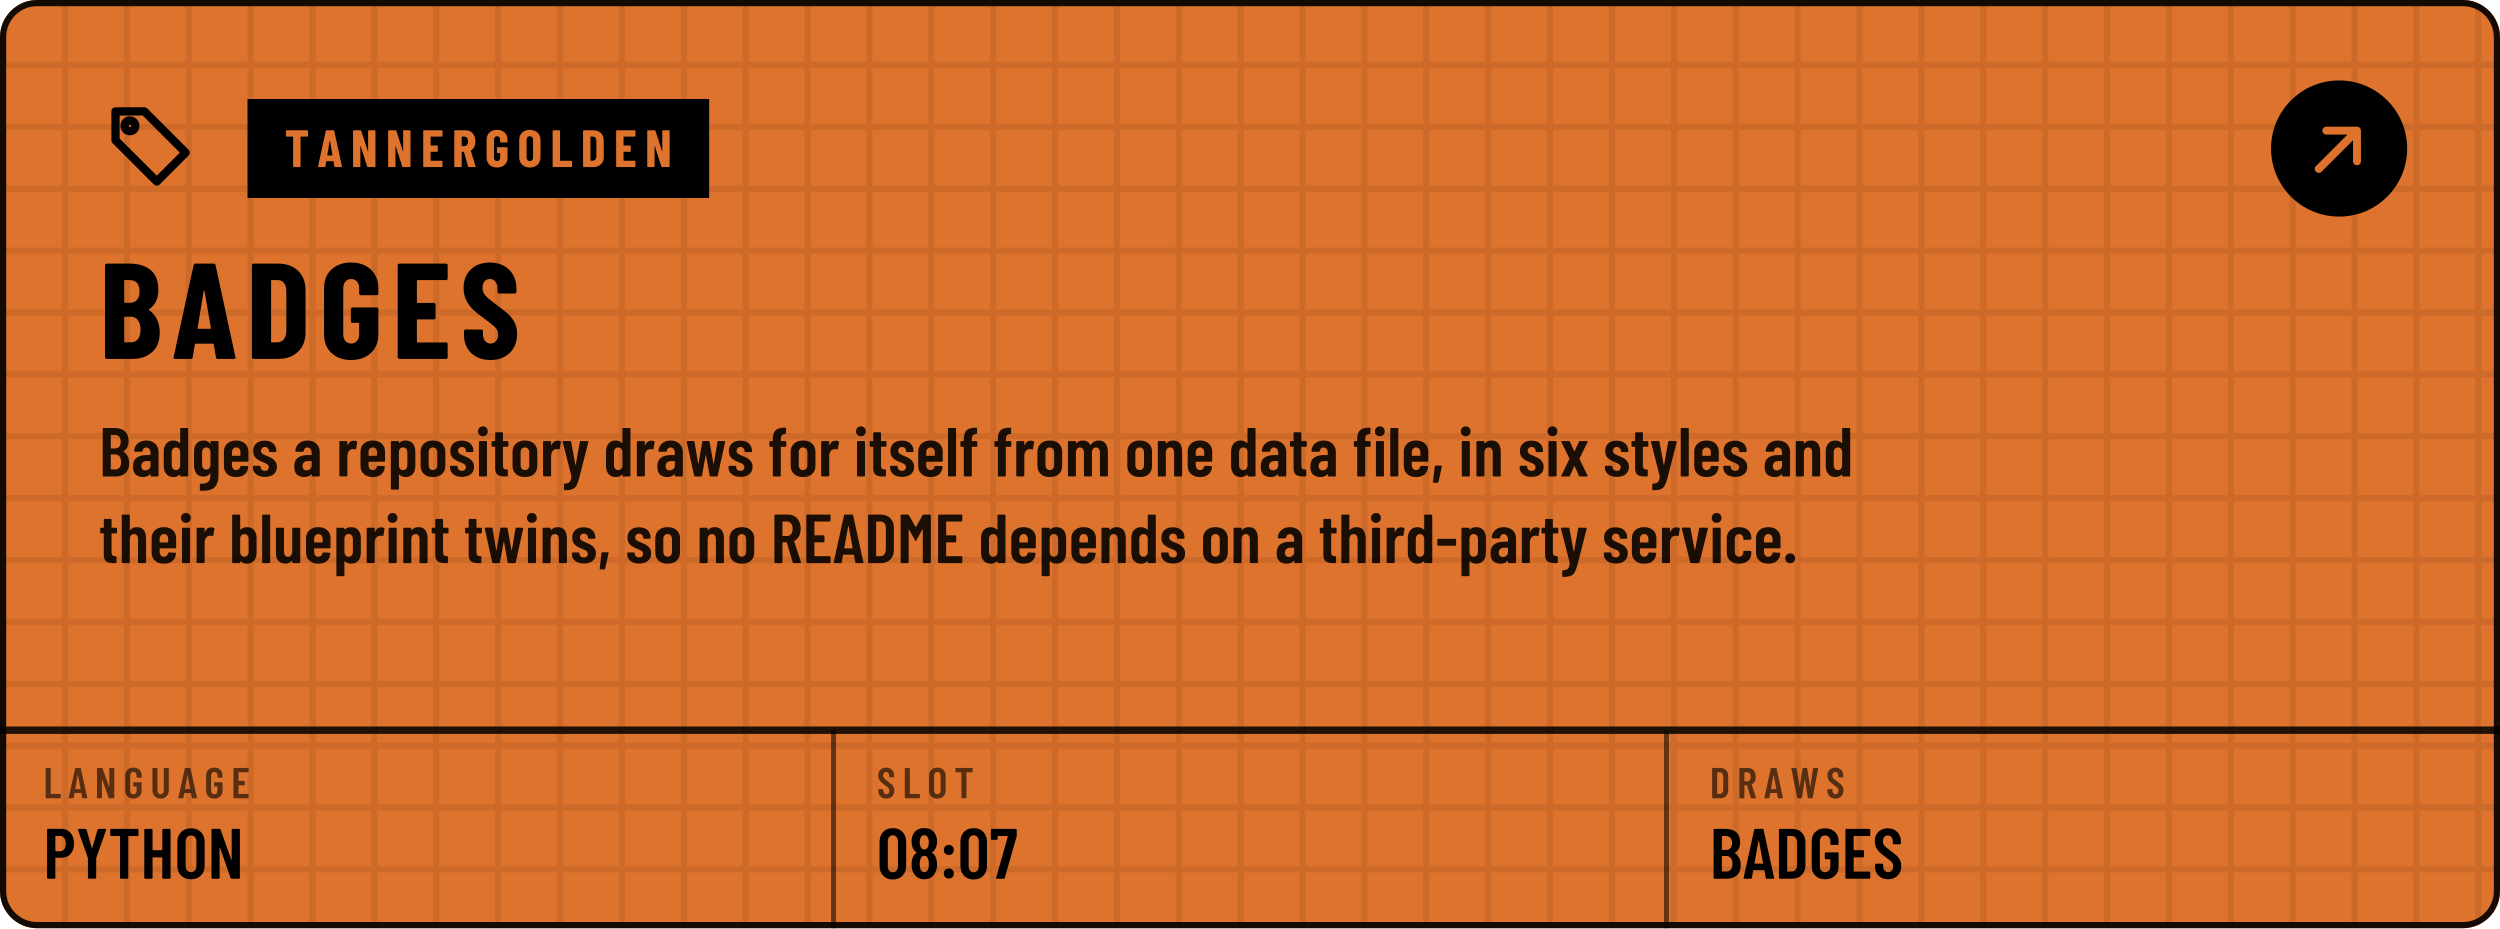
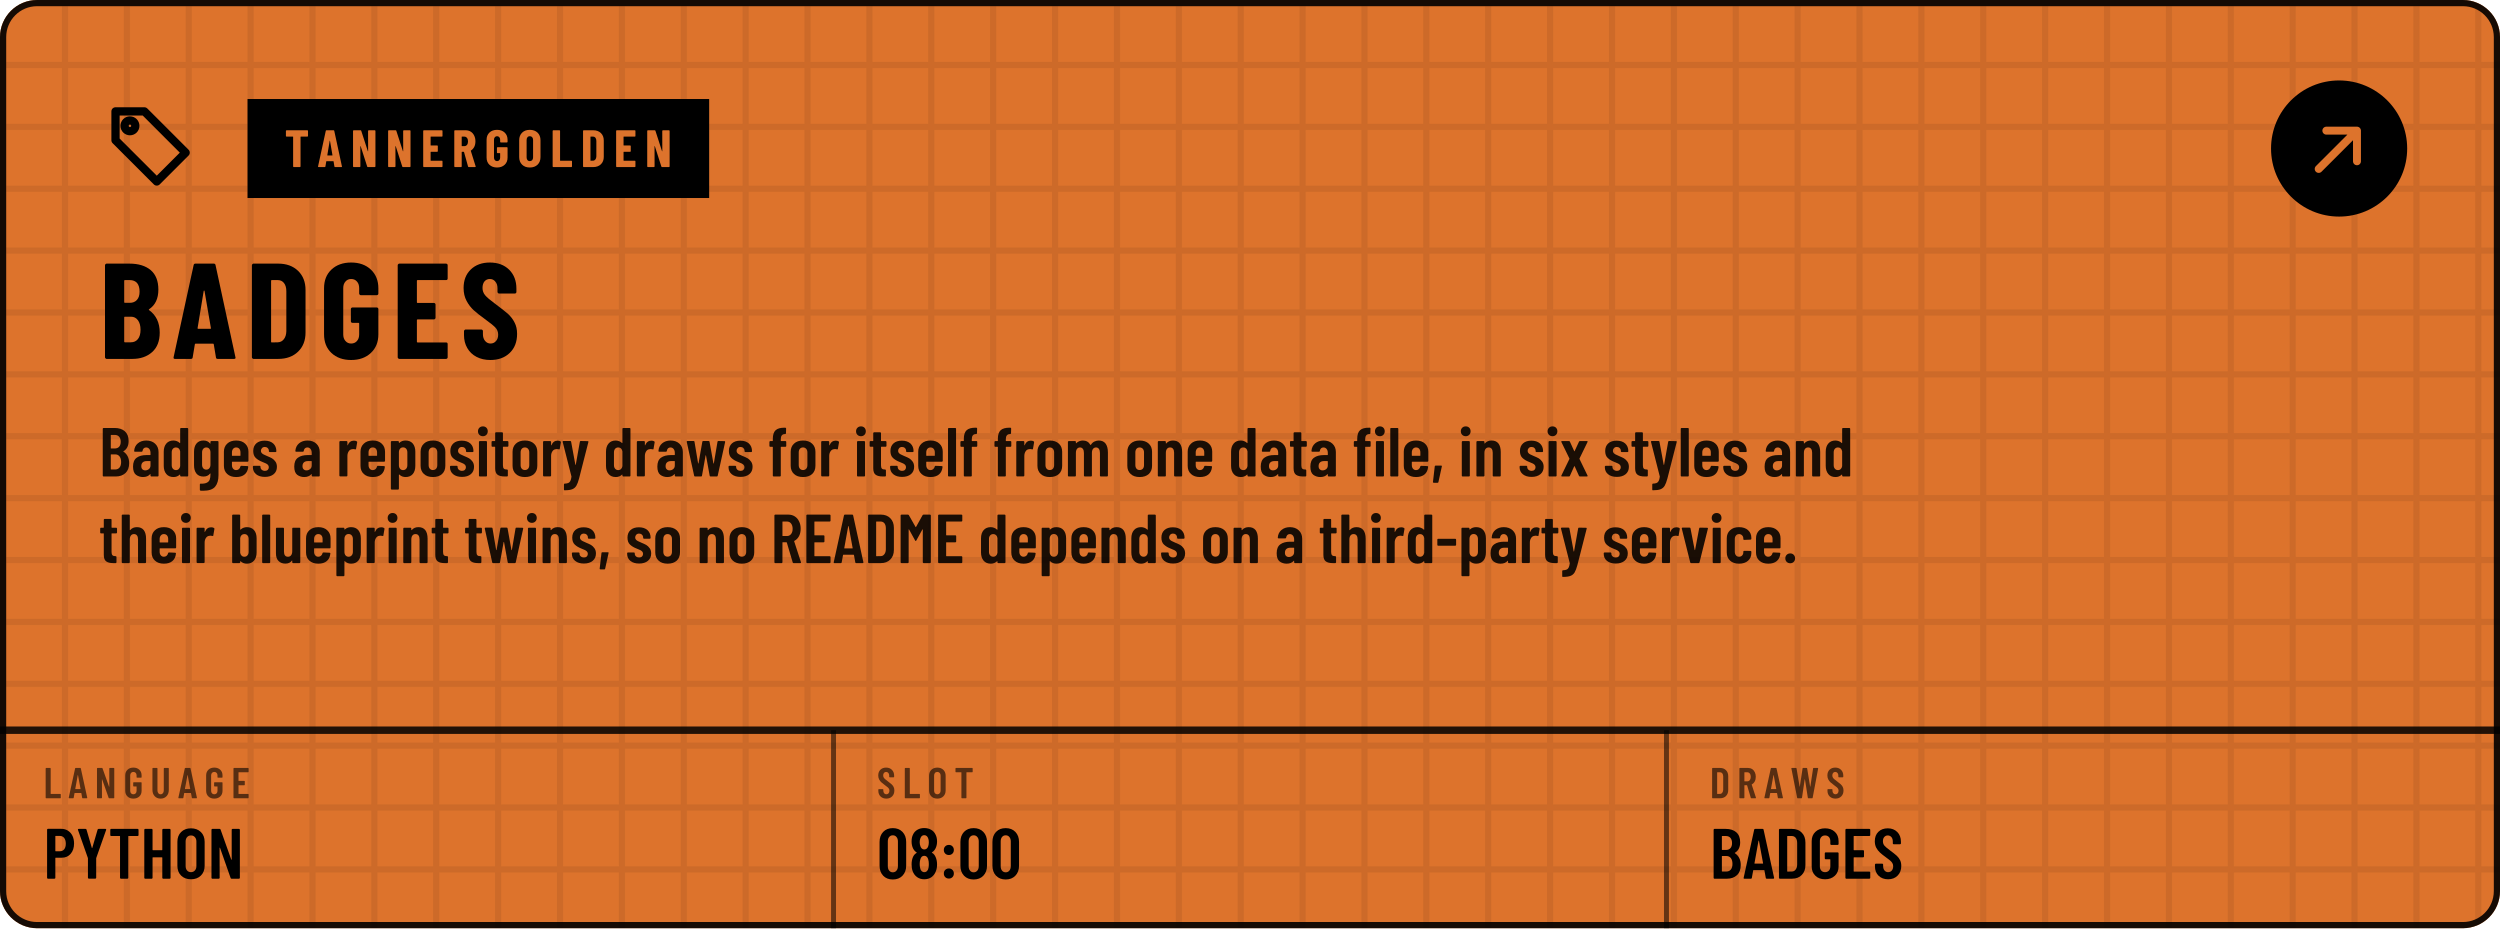
<svg xmlns="http://www.w3.org/2000/svg" width="404" height="150" viewBox="0 0 404 150" role="img" aria-labelledby="t d">
  <defs>
    <pattern id="kp1" width="10" height="10" patternUnits="userSpaceOnUse">
      <path d="M10 .5H.5V10" fill="none" stroke="#000000" stroke-opacity="0.075" />
    </pattern>
    <path id="m44" d="M33 -78 59 146Q60 157 71 157H151Q164 157 161 144L112 -80Q110 -91 99 -91H45Q39 -91 36 -88Q32 -84 33 -78Z" />
    <path id="m45" d="M27 263V339Q27 344 30 348Q34 351 39 351H286Q291 351 294 348Q298 344 298 339V263Q298 258 294 254Q291 251 286 251H39Q34 251 30 254Q27 258 27 263Z" />
    <path id="m46" d="M35 69Q35 100 55 120Q75 140 106 140Q137 140 156 120Q176 100 176 69Q176 38 156 18Q136 -2 106 -2Q75 -2 55 18Q35 38 35 69Z" />
    <path id="m48" d="M38 183V517Q38 604 89 658Q140 711 224 711Q309 711 360 658Q412 604 412 517V183Q412 96 360 42Q309 -11 224 -11Q140 -11 89 42Q38 96 38 183ZM296 176V524Q296 563 276 586Q257 610 224 610Q192 610 173 586Q154 563 154 524V176Q154 137 173 114Q192 90 224 90Q257 90 276 114Q296 137 296 176Z" />
-     <path id="m55" d="M90 13 255 594Q257 600 251 600H116Q111 600 111 595V559Q111 554 108 550Q104 547 99 547H28Q23 547 20 550Q16 554 16 559L17 688Q17 693 20 696Q24 700 29 700H368Q373 700 376 696Q380 693 380 688V607Q380 603 378 593L211 10Q208 0 197 0H100Q87 0 90 13Z" />
    <path id="m56" d="M325 364Q358 345 375 306Q396 259 396 200Q396 147 380 107Q360 53 318 22Q275 -8 216 -8Q158 -8 116 22Q73 52 53 106Q38 148 38 200Q38 259 56 301Q71 341 109 363Q113 366 109 369Q76 390 58 427Q38 470 38 523Q38 581 58 620Q78 664 120 688Q161 712 216 712Q270 712 312 688Q353 665 374 621Q396 579 396 523Q396 471 376 429Q358 392 325 371Q319 367 325 364ZM159 559Q152 541 152 513Q152 483 162 456Q169 435 183 423Q197 411 216 411Q237 411 252 424Q266 436 273 459Q281 483 281 513Q281 547 271 568Q264 589 250 600Q236 612 216 612Q198 612 184 602Q171 591 164 573ZM281 206Q281 244 272 271Q266 295 252 308Q237 322 216 322Q195 322 180 308Q166 294 160 268Q152 242 152 208Q152 177 158 151Q163 123 178 108Q194 92 216 92Q239 92 255 108Q271 124 276 153Q281 180 281 206Z" />
    <path id="m58" d="M57 404Q57 435 77 455Q97 475 128 475Q159 475 178 455Q198 435 198 404Q198 373 178 353Q158 333 128 333Q97 333 77 353Q57 373 57 404ZM57 73Q57 104 77 124Q97 144 128 144Q159 144 178 124Q198 104 198 73Q198 42 178 22Q158 2 128 2Q97 2 77 22Q57 42 57 73Z" />
    <path id="m65" d="M325 11 306 116Q306 121 300 121H154Q148 121 148 116L129 11Q128 0 116 0H25Q11 0 14 13L162 689Q164 700 175 700H281Q292 700 294 689L442 13V9Q442 0 431 0H338Q326 0 325 11ZM171 212H282Q288 212 287 217L229 533Q228 536 226 536Q224 536 223 533L166 217Q165 212 171 212Z" />
    <path id="m66" d="M242 0H66Q61 0 58 4Q54 7 54 12V688Q54 693 58 696Q61 700 66 700H224Q319 700 373 652Q427 604 427 512Q427 409 354 365Q349 362 352 359Q391 334 413 292Q435 250 435 192Q435 100 382 50Q328 0 242 0ZM170 595V409Q170 404 175 404H226Q267 404 290 429Q313 454 313 500Q313 548 290 574Q267 600 226 600H175Q170 600 170 595ZM319 208Q319 260 296 290Q273 319 233 319H175Q170 319 170 314V106Q170 101 175 101H233Q273 101 296 129Q319 157 319 208Z" />
    <path id="m68" d="M54 12V688Q54 693 58 696Q61 700 66 700H237Q323 700 374 648Q426 596 426 509V191Q426 104 374 52Q323 0 237 0H66Q61 0 58 4Q54 7 54 12ZM175 100 235 101Q268 101 288 128Q309 154 310 198V502Q310 547 290 574Q269 600 234 600H175Q170 600 170 595V105Q170 100 175 100Z" />
    <path id="m69" d="M391 600H175Q170 600 170 595V406Q170 401 175 401H303Q308 401 312 398Q315 394 315 389V312Q315 307 312 304Q308 300 303 300H175Q170 300 170 295V105Q170 100 175 100H391Q396 100 400 96Q403 93 403 88V12Q403 7 400 4Q396 0 391 0H66Q61 0 58 4Q54 7 54 12V688Q54 693 58 696Q61 700 66 700H391Q396 700 400 696Q403 693 403 688V612Q403 607 400 604Q396 600 391 600Z" />
    <path id="m71" d="M42 173V527Q42 609 94 658Q145 708 230 708Q315 708 368 658Q420 609 420 526V487Q420 482 416 478Q413 475 408 475H316Q311 475 308 478Q304 482 304 487V528Q304 564 284 586Q263 608 230 608Q197 608 177 586Q157 564 157 528V172Q157 136 177 114Q197 92 230 92Q263 92 284 114Q304 136 304 172V268Q304 273 299 273H238Q233 273 230 276Q226 280 226 285V358Q226 363 230 366Q233 370 238 370H408Q413 370 416 366Q420 363 420 358V173Q420 91 368 42Q315 -8 230 -8Q145 -8 94 42Q42 91 42 173Z" />
    <path id="m72" d="M319 700H411Q416 700 420 696Q423 693 423 688V12Q423 7 420 4Q416 0 411 0H319Q314 0 310 4Q307 7 307 12V295Q307 300 302 300H175Q170 300 170 295V12Q170 7 166 4Q163 0 158 0H66Q61 0 58 4Q54 7 54 12V688Q54 693 58 696Q61 700 66 700H158Q163 700 166 696Q170 693 170 688V406Q170 401 175 401H302Q307 401 307 406V688Q307 693 310 696Q314 700 319 700Z" />
    <path id="m76" d="M54 12V688Q54 693 58 696Q61 700 66 700H158Q163 700 166 696Q170 693 170 688V105Q170 100 175 100H391Q396 100 400 96Q403 93 403 88V12Q403 7 400 4Q396 0 391 0H66Q61 0 58 4Q54 7 54 12Z" />
    <path id="m77" d="M383 700H475Q480 700 484 696Q487 693 487 688V12Q487 7 484 4Q480 0 475 0H383Q378 0 374 4Q371 7 371 12V484Q371 488 369 488Q367 488 365 485L278 327Q273 319 269 319Q265 319 260 327L173 485Q171 488 169 488Q167 488 167 484V12Q167 7 164 4Q160 0 155 0H63Q58 0 54 4Q51 7 51 12V688Q51 693 54 696Q58 700 63 700H155Q165 700 170 692L267 521Q270 517 273 521L368 692Q373 700 383 700Z" />
    <path id="m78" d="M350 700H441Q446 700 450 696Q453 693 453 688V12Q453 7 450 4Q446 0 441 0H336Q326 0 323 10L174 434Q173 437 170 436Q168 436 168 433L169 12Q169 7 166 4Q162 0 157 0H66Q61 0 58 4Q54 7 54 12V688Q54 693 58 696Q61 700 66 700H169Q179 700 182 690L332 269Q333 266 336 266Q338 267 338 270V688Q338 693 342 696Q345 700 350 700Z" />
    <path id="m79" d="M42 182V518Q42 604 94 656Q147 708 233 708Q319 708 372 656Q425 604 425 518V182Q425 96 372 44Q319 -8 233 -8Q147 -8 94 44Q42 96 42 182ZM309 177V523Q309 561 288 584Q267 608 233 608Q199 608 178 584Q158 561 158 523V177Q158 139 178 116Q199 92 233 92Q267 92 288 116Q309 139 309 177Z" />
    <path id="m80" d="M432 495Q432 405 384 350Q337 295 259 295H174Q169 295 169 290V12Q169 7 166 4Q162 0 157 0H65Q60 0 56 4Q53 7 53 12V689Q53 694 56 698Q60 701 65 701H253Q306 701 346 675Q387 649 410 602Q432 555 432 495ZM316 492Q316 542 294 572Q271 601 234 601H174Q169 601 169 596V391Q169 386 174 386H234Q271 386 294 414Q316 443 316 492Z" />
    <path id="m82" d="M318 10 233 297Q231 301 228 301H175Q170 301 170 296V12Q170 7 166 4Q163 0 158 0H66Q61 0 58 4Q54 7 54 12V688Q54 693 58 696Q61 700 66 700H254Q307 700 348 674Q388 649 410 602Q433 556 433 496Q433 434 409 389Q385 344 342 321Q338 320 339 315L437 14Q438 12 438 9Q438 0 427 0H331Q321 0 318 10ZM170 595V396Q170 391 175 391H236Q272 391 294 419Q317 447 317 495Q317 543 294 572Q272 600 236 600H175Q170 600 170 595Z" />
    <path id="m83" d="M34 173V199Q34 204 38 208Q41 211 46 211H137Q142 211 146 208Q149 204 149 199V179Q149 140 168 116Q188 92 219 92Q250 92 270 114Q290 137 290 174Q290 200 279 219Q268 238 248 255Q228 272 184 304Q134 340 104 368Q73 396 52 436Q32 475 32 527Q32 610 82 659Q132 708 214 708Q297 708 348 656Q399 605 399 520V496Q399 491 396 488Q392 484 387 484H297Q292 484 288 488Q285 491 285 496V522Q285 561 266 584Q246 608 214 608Q184 608 165 586Q146 565 146 527Q146 491 166 466Q187 441 247 397Q308 352 339 324Q370 295 387 261Q404 227 404 180Q404 95 353 44Q302 -8 219 -8Q136 -8 85 42Q34 92 34 173Z" />
    <path id="m84" d="M425 688V612Q425 607 422 604Q418 600 413 600H286Q281 600 281 595V12Q281 7 278 4Q274 0 269 0H177Q172 0 168 4Q165 7 165 12V595Q165 600 160 600H40Q35 600 32 604Q28 607 28 612V688Q28 693 32 696Q35 700 40 700H413Q418 700 422 696Q425 693 425 688Z" />
    <path id="m85" d="M50 194V688Q50 693 54 696Q57 700 62 700H154Q159 700 162 696Q166 693 166 688V182Q166 142 186 117Q206 92 239 92Q272 92 292 117Q312 142 312 182V688Q312 693 316 696Q319 700 324 700H416Q421 700 424 696Q428 693 428 688V194Q428 103 376 48Q324 -8 239 -8Q153 -8 102 48Q50 103 50 194Z" />
    <path id="m87" d="M157 11 24 687 23 691Q23 700 34 700H130Q142 700 143 689L213 272Q214 269 216 269Q218 269 219 272L282 689Q283 700 295 700H375Q387 700 388 689L456 272Q457 269 459 269Q461 269 462 272L525 689Q526 700 538 700H631Q644 700 642 687L515 11Q514 0 502 0H417Q405 0 404 11L337 436Q336 440 334 440Q332 440 331 436L269 11Q268 0 256 0H170Q158 0 157 11Z" />
    <path id="m89" d="M170 13V286L169 292L30 686Q29 688 29 691Q29 700 40 700H136Q147 700 150 690L225 433Q226 430 228 430Q230 430 231 433L306 690Q309 700 320 700H416Q422 700 425 696Q428 693 426 686L287 292L286 286V13Q286 8 282 4Q279 1 274 1H182Q177 1 174 4Q170 8 170 13Z" />
    <path id="m97" d="M397 352V12Q397 7 394 4Q390 0 385 0H293Q288 0 284 4Q281 7 281 12V31Q281 34 279 35Q277 36 275 33Q240 -8 173 -8Q116 -8 72 24Q29 57 29 143Q29 233 82 271Q134 309 224 309H276Q281 309 281 314V340Q281 376 263 398Q245 419 218 419Q197 419 183 406Q169 392 166 369Q165 357 153 357H56Q44 357 45 369Q50 437 98 478Q147 519 220 519Q299 519 348 473Q397 427 397 352ZM281 160V217Q281 222 276 222H224Q190 222 169 204Q148 185 148 150Q148 119 164 104Q180 88 205 88Q235 88 258 107Q281 126 281 160Z" />
    <path id="m98" d="M399 357V154Q399 80 362 36Q325 -8 258 -8Q204 -8 168 27Q166 29 164 28Q162 27 162 24V12Q162 7 158 4Q155 0 150 0H58Q53 0 50 4Q46 7 46 12V688Q46 693 50 696Q53 700 58 700H150Q155 700 158 696Q162 693 162 688V486Q162 483 164 482Q167 482 170 486Q189 503 212 511Q236 519 258 519Q324 519 362 476Q399 433 399 357ZM222 419Q198 419 182 404Q166 388 162 362V149Q166 123 182 108Q198 92 222 92Q250 92 267 112Q284 131 284 163V348Q284 380 267 400Q250 419 222 419Z" />
    <path id="m99" d="M38 155V357Q38 430 86 474Q133 519 215 519Q297 519 345 476Q393 432 393 365V351Q393 346 390 342Q386 339 381 339L289 335Q277 335 277 347V357Q277 382 260 400Q242 419 215 419Q188 419 171 399Q154 379 154 348V163Q154 132 171 112Q188 92 215 92Q242 92 260 110Q277 129 277 155V165Q277 170 280 174Q284 177 289 177L381 176Q386 176 390 172Q393 169 393 164V146Q393 77 345 34Q297 -8 215 -8Q133 -8 86 36Q38 80 38 155Z" />
    <path id="m100" d="M287 700H379Q384 700 388 696Q391 693 391 688V12Q391 7 388 4Q384 0 379 0H287Q282 0 278 4Q275 7 275 12V24Q275 27 273 28Q271 29 269 27Q233 -8 179 -8Q112 -8 75 36Q38 80 38 154V357Q38 433 76 476Q113 519 179 519Q202 519 226 510Q250 502 269 483Q271 481 273 482Q275 483 275 486V688Q275 693 278 696Q282 700 287 700ZM275 149V362Q271 388 255 404Q239 419 215 419Q187 419 170 400Q153 380 153 348V163Q153 131 170 112Q187 92 215 92Q239 92 255 108Q271 123 275 149Z" />
    <path id="m101" d="M380 213H159Q154 213 154 208V163Q154 132 171 112Q188 92 215 92Q238 92 254 106Q271 121 276 144Q279 154 289 154L378 150Q383 150 386 146Q390 143 389 137Q382 67 338 30Q294 -8 215 -8Q133 -8 86 36Q38 79 38 154V357Q38 430 86 474Q133 519 215 519Q297 519 344 474Q392 430 392 357V225Q392 220 388 216Q385 213 380 213ZM154 348V303Q154 298 159 298H272Q277 298 277 303V348Q277 380 260 400Q243 419 215 419Q188 419 171 399Q154 379 154 348Z" />
    <path id="m102" d="M265 499V440Q265 435 262 432Q258 428 253 428H191Q186 428 186 423V12Q186 7 182 4Q179 0 174 0H83Q78 0 74 4Q71 7 71 12V423Q71 428 66 428H34Q29 428 26 432Q22 435 22 440V499Q22 504 26 508Q29 511 34 511H66Q71 511 71 516V541Q71 631 112 668Q153 705 243 704H251Q256 704 260 700Q263 697 263 692L261 624Q261 619 258 616Q254 612 249 612H244Q214 611 200 592Q186 574 186 536V516Q186 511 191 511H253Q258 511 262 508Q265 504 265 499Z" />
    <path id="m103" d="M287 511H379Q384 511 388 508Q391 504 391 499V19Q391 -89 342 -148Q293 -206 167 -206Q145 -206 134 -205Q122 -204 122 -192V-115Q122 -102 135 -104Q192 -105 222 -90Q253 -75 264 -46Q275 -17 275 30V41Q275 44 273 44Q271 45 269 42Q236 -1 175 -1Q108 -1 73 42Q38 86 38 161V357Q38 434 74 476Q109 519 175 519Q236 519 269 476Q271 473 273 474Q275 474 275 477V499Q275 504 278 508Q282 511 287 511ZM275 169V348Q275 380 258 400Q242 419 215 419Q188 419 171 399Q154 379 154 348V169Q154 138 171 118Q188 99 215 99Q242 99 258 118Q275 138 275 169Z" />
    <path id="m104" d="M397 352V12Q397 7 394 4Q390 0 385 0H293Q288 0 284 4Q281 7 281 12V343Q281 379 266 399Q251 419 223 419Q194 419 178 398Q162 377 162 340V12Q162 7 158 4Q155 0 150 0H58Q53 0 50 4Q46 7 46 12V688Q46 693 50 696Q53 700 58 700H150Q155 700 158 696Q162 693 162 688V479Q162 476 164 476Q167 475 170 479Q204 519 265 519Q330 519 364 476Q397 432 397 352Z" />
    <path id="m105" d="M36 652Q36 683 56 703Q76 723 107 723Q138 723 158 703Q177 683 177 652Q177 621 157 601Q137 581 107 581Q76 581 56 601Q36 621 36 652ZM50 12V499Q50 504 54 508Q57 511 62 511H154Q159 511 162 508Q166 504 166 499V12Q166 7 162 4Q159 0 154 0H62Q57 0 54 4Q50 7 50 12Z" />
    <path id="m108" d="M42 12V688Q42 693 46 696Q49 700 54 700H146Q151 700 154 696Q158 693 158 688V12Q158 7 154 4Q151 0 146 0H54Q49 0 46 4Q42 7 42 12Z" />
    <path id="m109" d="M623 347V12Q623 7 620 4Q616 0 611 0H520Q515 0 512 4Q508 7 508 12V339Q508 377 493 398Q478 419 452 419Q424 419 408 398Q392 377 392 340V12Q392 7 388 4Q385 0 380 0H289Q284 0 280 4Q277 7 277 12V339Q277 377 262 398Q246 419 221 419Q193 419 177 398Q161 377 161 340V12Q161 7 158 4Q154 0 149 0H58Q53 0 50 4Q46 7 46 12V499Q46 504 50 508Q53 511 58 511H149Q154 511 158 508Q161 504 161 499V483Q161 480 163 479Q165 478 167 481Q187 501 212 510Q237 519 261 519Q335 519 370 456Q373 452 379 459Q399 491 430 505Q460 519 491 519Q556 519 590 474Q623 428 623 347Z" />
    <path id="m110" d="M397 352V12Q397 7 394 4Q390 0 385 0H293Q288 0 284 4Q281 7 281 12V343Q281 379 266 399Q251 419 223 419Q194 419 178 398Q162 377 162 340V12Q162 7 158 4Q155 0 150 0H58Q53 0 50 4Q46 7 46 12V499Q46 504 50 508Q53 511 58 511H150Q155 511 158 508Q162 504 162 499V479Q162 476 164 476Q167 475 170 479Q204 519 265 519Q330 519 364 476Q397 432 397 352Z" />
    <path id="m111" d="M38 155V356Q38 430 86 474Q134 519 216 519Q299 519 347 474Q395 430 395 356V155Q395 80 348 36Q300 -8 216 -8Q133 -8 86 36Q38 80 38 155ZM279 164V348Q279 379 262 399Q244 419 216 419Q188 419 171 400Q154 380 154 348V164Q154 132 171 112Q188 93 216 93Q244 93 262 112Q279 132 279 164Z" />
    <path id="m112" d="M403 357V155Q403 78 366 35Q329 -8 262 -8Q239 -8 215 0Q191 9 172 28Q170 30 168 29Q166 28 166 25V-177Q166 -182 162 -186Q159 -189 154 -189H62Q57 -189 54 -186Q50 -182 50 -177V499Q50 504 54 508Q57 511 62 511H154Q159 511 162 508Q166 504 166 499V487Q166 484 168 484Q171 483 174 487Q209 519 262 519Q329 519 366 476Q403 432 403 357ZM226 420Q199 420 182 400Q166 380 166 348V163Q166 131 182 112Q199 92 226 92Q254 92 271 112Q288 131 288 163V348Q288 380 271 400Q254 420 226 420Z" />
    <path id="m114" d="M297 507Q305 502 303 492L287 399Q286 387 273 392Q259 396 247 396Q235 396 225 393Q197 389 180 362Q162 334 162 296V13Q162 8 158 4Q155 1 150 1H58Q53 1 50 4Q46 8 46 13V499Q46 504 50 508Q53 511 58 511H150Q155 511 158 508Q162 504 162 499V453Q162 449 164 448Q166 448 167 452Q194 517 255 517Q282 517 297 507Z" />
    <path id="m115" d="M30 135V142Q30 147 34 150Q37 154 42 154H128Q133 154 136 150Q140 147 140 142V137Q140 113 158 97Q177 81 204 81Q230 81 245 96Q260 111 260 134Q260 154 247 168Q234 181 219 188Q204 195 165 211Q108 233 72 267Q35 301 35 368Q35 438 80 478Q124 517 200 517Q278 517 324 476Q369 434 369 364Q369 359 366 356Q362 352 357 352H273Q268 352 264 356Q261 359 261 364V370Q261 394 244 410Q228 426 203 426Q177 426 162 410Q146 393 146 370Q146 351 158 338Q170 325 185 318Q200 310 235 295Q277 278 306 262Q334 245 356 214Q377 184 377 139Q377 72 330 33Q283 -6 203 -6Q124 -6 77 32Q30 70 30 135Z" />
    <path id="m116" d="M248 429H186Q181 429 181 424V162Q181 127 194 114Q207 100 233 101H240Q245 101 248 98Q252 94 252 89V12Q252 7 248 4Q245 0 240 0H206Q138 0 104 25Q69 50 69 119V424Q69 429 64 429H29Q24 429 20 432Q17 436 17 441V499Q17 504 20 508Q24 511 29 511H64Q69 511 69 516V626Q69 631 72 634Q76 638 81 638H169Q174 638 178 634Q181 631 181 626V516Q181 511 186 511H248Q253 511 256 508Q260 504 260 499V441Q260 436 256 432Q253 429 248 429Z" />
    <path id="m117" d="M289 511H381Q386 511 390 508Q393 504 393 499V12Q393 7 390 4Q386 0 381 0H289Q284 0 280 4Q277 7 277 12V34Q277 37 275 38Q273 39 271 36Q242 -7 178 -7Q117 -7 80 30Q42 66 42 142V499Q42 504 46 508Q49 511 54 511H146Q151 511 154 508Q158 504 158 499V167Q158 92 216 92Q245 92 261 114Q277 135 277 172V499Q277 504 280 508Q284 511 289 511Z" />
    <path id="m118" d="M141 10 19 499V503Q19 512 30 512H132Q144 512 145 501L205 190Q206 187 208 187Q210 187 211 190L270 501Q271 512 283 512L385 510Q399 510 396 497L275 10Q272 0 261 0H155Q144 0 141 10Z" />
    <path id="m119" d="M126 11 19 499V503Q19 512 30 512H118Q130 512 131 501L183 190Q184 187 186 187Q188 187 189 190L244 501Q245 512 257 512H335Q347 512 348 501L404 189Q405 186 407 186Q409 186 410 189L463 501Q464 512 476 512L563 510Q576 510 573 497L466 11Q464 0 453 0H363Q351 0 350 11L297 303Q296 306 294 306Q292 306 291 303L239 11Q238 0 226 0H139Q128 0 126 11Z" />
    <path id="m120" d="M20 14 136 253Q137 256 136 259L20 497Q18 501 18 503Q18 511 29 511H129Q139 511 143 502L205 366Q208 360 211 366L274 502Q278 511 288 511H388Q395 511 398 508Q400 504 397 497L281 259Q280 256 281 253L397 14Q399 10 399 8Q399 0 388 0H288Q278 0 274 9L211 148Q208 154 205 147L143 9Q139 0 129 0H29Q22 0 20 4Q17 7 20 14Z" />
    <path id="m121" d="M34 -187V-115Q34 -110 37 -106Q40 -103 44 -103Q77 -102 96 -94Q115 -87 126 -66Q138 -44 143 -3L142 3L16 499V503Q16 512 27 512H125Q137 512 138 501L199 170Q200 167 202 167Q204 167 205 170L264 501Q265 512 277 512L376 510Q390 510 387 497L253 -28Q234 -99 213 -134Q192 -169 154 -184Q116 -199 45 -199H40Q38 -199 36 -196Q34 -192 34 -187Z" />
    <path id="n65" d="M325 11 309 107Q309 112 303 112H176Q170 112 170 107L154 11Q153 0 141 0H24Q11 0 14 13L161 689Q163 700 174 700H309Q320 700 322 689L468 13L469 9Q469 0 458 0H338Q326 0 325 11ZM194 221H284Q289 221 288 226L241 499Q240 502 238 502Q236 502 235 499L190 226Q190 221 194 221Z" />
    <path id="n66" d="M245 0H56Q51 0 48 4Q44 7 44 12V688Q44 693 48 696Q51 700 56 700H223Q323 700 380 652Q436 604 436 509Q436 410 368 365Q364 362 367 359Q446 303 446 193Q446 100 390 50Q334 0 245 0ZM185 574V417Q185 412 190 412H226Q260 412 279 434Q298 455 298 494Q298 535 280 557Q261 579 226 579H190Q185 579 185 574ZM305 214Q305 258 286 284Q267 310 235 310H190Q185 310 185 305V127Q185 122 190 122H234Q267 122 286 146Q305 170 305 214Z" />
    <path id="n68" d="M44 12V688Q44 693 48 696Q51 700 56 700H237Q328 700 383 647Q438 594 438 506V194Q438 106 383 53Q328 0 237 0H56Q51 0 48 4Q44 7 44 12ZM190 121 235 122Q262 123 279 145Q296 167 297 203V497Q297 535 280 557Q263 579 234 579H190Q185 579 185 574V126Q185 121 190 121Z" />
    <path id="n69" d="M399 579H190Q185 579 185 574V416Q185 411 190 411H310Q315 411 318 408Q322 404 322 399V302Q322 297 318 294Q315 290 310 290H190Q185 290 185 285V126Q185 121 190 121H399Q404 121 408 118Q411 114 411 109V12Q411 7 408 4Q404 0 399 0H56Q51 0 48 4Q44 7 44 12V688Q44 693 48 696Q51 700 56 700H399Q404 700 408 696Q411 693 411 688V591Q411 586 408 582Q404 579 399 579Z" />
    <path id="n71" d="M34 181V519Q34 605 88 656Q143 708 233 708Q323 708 378 656Q433 604 433 518V480Q433 475 430 472Q426 468 421 468H304Q299 468 296 472Q292 475 292 480V520Q292 550 276 568Q260 587 233 587Q207 587 191 568Q175 550 175 520V180Q175 150 191 132Q207 113 233 113Q260 113 276 132Q292 150 292 180V260Q292 265 287 265H243Q238 265 234 268Q231 272 231 277V366Q231 371 234 374Q238 378 243 378H421Q426 378 430 374Q433 371 433 366V181Q433 95 378 44Q323 -8 233 -8Q143 -8 88 44Q34 95 34 181Z" />
    <path id="n76" d="M44 12V688Q44 693 48 696Q51 700 56 700H173Q178 700 182 696Q185 693 185 688V126Q185 121 190 121H400Q405 121 408 118Q412 114 412 109V12Q412 7 408 4Q405 0 400 0H56Q51 0 48 4Q44 7 44 12Z" />
    <path id="n78" d="M342 700H458Q463 700 466 696Q470 693 470 688V12Q470 7 466 4Q463 0 458 0H326Q316 0 313 10L189 397Q188 400 186 400Q183 399 183 396L184 12Q184 7 180 4Q177 0 172 0H56Q51 0 48 4Q44 7 44 12V688Q44 693 48 696Q51 700 56 700H187Q197 700 200 690L325 303Q326 300 328 300Q331 301 331 304L330 688Q330 693 334 696Q337 700 342 700Z" />
    <path id="n79" d="M34 190V510Q34 600 89 654Q144 708 236 708Q328 708 384 654Q439 600 439 510V190Q439 100 384 46Q328 -8 236 -8Q144 -8 89 46Q34 100 34 190ZM298 184V516Q298 548 281 568Q264 587 236 587Q208 587 192 568Q175 548 175 516V184Q175 152 192 132Q208 113 236 113Q264 113 281 132Q298 152 298 184Z" />
    <path id="n82" d="M306 10 229 286Q227 290 224 290H190Q185 290 185 285V12Q185 7 182 4Q178 0 173 0H56Q51 0 48 4Q44 7 44 12V688Q44 693 48 696Q51 700 56 700H258Q313 700 356 674Q399 647 422 599Q446 551 446 489Q446 430 424 385Q401 340 361 315Q359 314 358 312Q357 311 358 309L450 14L451 10Q451 0 440 0H320Q309 0 306 10ZM185 574V403Q185 398 190 398H235Q266 398 286 422Q305 447 305 488Q305 530 286 554Q266 579 235 579H190Q185 579 185 574Z" />
    <path id="n83" d="M30 175V204Q30 209 34 212Q37 216 42 216H157Q162 216 166 212Q169 209 169 204V182Q169 151 185 132Q201 113 225 113Q249 113 265 131Q281 149 281 178Q281 208 261 230Q241 251 183 293Q133 329 102 357Q71 385 49 426Q27 467 27 521Q27 606 80 657Q133 708 220 708Q308 708 362 655Q415 602 415 516V492Q415 487 412 484Q408 480 403 480H288Q283 480 280 484Q276 487 276 492V519Q276 550 260 568Q245 587 220 587Q196 587 181 570Q166 552 166 521Q166 491 185 468Q204 445 260 404Q322 358 354 330Q385 301 402 266Q420 232 420 184Q420 96 366 44Q312 -8 224 -8Q166 -8 122 15Q78 38 54 80Q30 121 30 175Z" />
    <path id="n84" d="M444 688V591Q444 586 440 582Q437 579 432 579H307Q302 579 302 574V12Q302 7 298 4Q295 0 290 0H173Q168 0 164 4Q161 7 161 12V574Q161 579 156 579H36Q31 579 28 582Q24 586 24 591V688Q24 693 28 696Q31 700 36 700H432Q437 700 440 696Q444 693 444 688Z" />
  </defs>
  <rect width="404" height="150" rx="6" fill="#DD732C" />
  <rect width="404" height="150" rx="6" fill="url(#kp1)" />
  <g transform="translate(16 16) scale(0.6667)" fill="none" stroke="#000000" stroke-width="2" stroke-linecap="round" stroke-linejoin="round">
    <path d="M11 3H4v7l10 10 7-7z" />
    <circle cx="7.5" cy="6.5" r="1.3" />
  </g>
  <rect x="40" y="16" width="74.6" height="16" fill="#000000" />
  <g transform="translate(46 27) scale(0.0085 -0.0085)" fill="#DD732C">
    <use href="#n84" x="0" />
    <use href="#n65" x="621" />
    <use href="#n78" x="1256" />
    <use href="#n78" x="1923" />
    <use href="#n69" x="2590" />
    <use href="#n82" x="3181" />
    <use href="#n71" x="3805" />
    <use href="#n79" x="4425" />
    <use href="#n76" x="5051" />
    <use href="#n68" x="5629" />
    <use href="#n69" x="6258" />
    <use href="#n78" x="6849" />
  </g>
  <g transform="translate(16 58) scale(0.022 -0.022)" fill="#000000">
    <use href="#n66" x="0" />
    <use href="#n65" x="534" />
    <use href="#n68" x="1079" />
    <use href="#n71" x="1619" />
    <use href="#n69" x="2150" />
    <use href="#n83" x="2651" />
  </g>
  <circle cx="378" cy="24" r="11" fill="#000000" />
  <g transform="rotate(-45 378 24)">
    <g transform="translate(371 17) scale(0.5833)" fill="none" stroke="#DD732C" stroke-width="2.2" stroke-linecap="round" stroke-linejoin="round">
      <path d="M4 12h15M13 6l6 6-6 6" />
    </g>
  </g>
  <g transform="translate(16 77) scale(0.0112 -0.0112)" fill="#000000" fill-opacity="0.88">
    <use href="#m66" x="0" />
    <use href="#m97" x="462" />
    <use href="#m100" x="896" />
    <use href="#m103" x="1333" />
    <use href="#m101" x="1764" />
    <use href="#m115" x="2190" />
    <use href="#m97" x="2788" />
    <use href="#m114" x="3422" />
    <use href="#m101" x="3735" />
    <use href="#m112" x="4161" />
    <use href="#m111" x="4602" />
    <use href="#m115" x="5034" />
    <use href="#m105" x="5432" />
    <use href="#m116" x="5647" />
    <use href="#m111" x="5929" />
    <use href="#m114" x="6361" />
    <use href="#m121" x="6674" />
    <use href="#m100" x="7277" />
    <use href="#m114" x="7714" />
    <use href="#m97" x="8027" />
    <use href="#m119" x="8461" />
    <use href="#m115" x="9053" />
    <use href="#m102" x="9651" />
    <use href="#m111" x="9942" />
    <use href="#m114" x="10374" />
    <use href="#m105" x="10887" />
    <use href="#m116" x="11102" />
    <use href="#m115" x="11384" />
    <use href="#m101" x="11782" />
    <use href="#m108" x="12208" />
    <use href="#m102" x="12407" />
    <use href="#m102" x="12898" />
    <use href="#m114" x="13189" />
    <use href="#m111" x="13502" />
    <use href="#m109" x="13934" />
    <use href="#m111" x="14799" />
    <use href="#m110" x="15231" />
    <use href="#m101" x="15670" />
    <use href="#m100" x="16296" />
    <use href="#m97" x="16733" />
    <use href="#m116" x="17167" />
    <use href="#m97" x="17449" />
    <use href="#m102" x="18083" />
    <use href="#m105" x="18374" />
    <use href="#m108" x="18589" />
    <use href="#m101" x="18788" />
    <use href="#m44" x="19214" />
    <use href="#m105" x="19613" />
    <use href="#m110" x="19828" />
    <use href="#m115" x="20467" />
    <use href="#m105" x="20865" />
    <use href="#m120" x="21080" />
    <use href="#m115" x="21697" />
    <use href="#m116" x="22095" />
    <use href="#m121" x="22377" />
    <use href="#m108" x="22780" />
    <use href="#m101" x="22979" />
    <use href="#m115" x="23405" />
    <use href="#m97" x="24003" />
    <use href="#m110" x="24437" />
    <use href="#m100" x="24876" />
  </g>
  <g transform="translate(16 91) scale(0.0112 -0.0112)" fill="#000000" fill-opacity="0.88">
    <use href="#m116" x="0" />
    <use href="#m104" x="282" />
    <use href="#m101" x="721" />
    <use href="#m105" x="1147" />
    <use href="#m114" x="1362" />
    <use href="#m98" x="1875" />
    <use href="#m108" x="2312" />
    <use href="#m117" x="2511" />
    <use href="#m101" x="2949" />
    <use href="#m112" x="3375" />
    <use href="#m114" x="3816" />
    <use href="#m105" x="4129" />
    <use href="#m110" x="4344" />
    <use href="#m116" x="4783" />
    <use href="#m116" x="5265" />
    <use href="#m119" x="5547" />
    <use href="#m105" x="6139" />
    <use href="#m110" x="6354" />
    <use href="#m115" x="6793" />
    <use href="#m44" x="7191" />
    <use href="#m115" x="7590" />
    <use href="#m111" x="7988" />
    <use href="#m110" x="8620" />
    <use href="#m111" x="9059" />
    <use href="#m82" x="9691" />
    <use href="#m69" x="10152" />
    <use href="#m65" x="10587" />
    <use href="#m68" x="11043" />
    <use href="#m77" x="11515" />
    <use href="#m69" x="12053" />
    <use href="#m100" x="12688" />
    <use href="#m101" x="13125" />
    <use href="#m112" x="13551" />
    <use href="#m101" x="13992" />
    <use href="#m110" x="14418" />
    <use href="#m100" x="14857" />
    <use href="#m115" x="15294" />
    <use href="#m111" x="15892" />
    <use href="#m110" x="16324" />
    <use href="#m97" x="16963" />
    <use href="#m116" x="17597" />
    <use href="#m104" x="17879" />
    <use href="#m105" x="18318" />
    <use href="#m114" x="18533" />
    <use href="#m100" x="18846" />
    <use href="#m45" x="19283" />
    <use href="#m112" x="19608" />
    <use href="#m97" x="20049" />
    <use href="#m114" x="20483" />
    <use href="#m116" x="20796" />
    <use href="#m121" x="21078" />
    <use href="#m115" x="21681" />
    <use href="#m101" x="22079" />
    <use href="#m114" x="22505" />
    <use href="#m118" x="22818" />
    <use href="#m105" x="23233" />
    <use href="#m99" x="23448" />
    <use href="#m101" x="23870" />
    <use href="#m46" x="24296" />
  </g>
  <path d="M0 118H404" stroke="#000000" stroke-opacity="0.85" stroke-width="1.2" />
  <g transform="translate(7 129) scale(0.007 -0.007)" fill="#000000" fill-opacity="0.6">
    <use href="#m76" x="0" />
    <use href="#m65" x="572" />
    <use href="#m78" x="1185" />
    <use href="#m71" x="1849" />
    <use href="#m85" x="2469" />
    <use href="#m65" x="3104" />
    <use href="#m71" x="3717" />
    <use href="#m69" x="4336" />
  </g>
  <g transform="translate(7 142) scale(0.0115 -0.0115)" fill="#000000">
    <use href="#m80" x="0" />
    <use href="#m89" x="457" />
    <use href="#m84" x="913" />
    <use href="#m72" x="1365" />
    <use href="#m79" x="1842" />
    <use href="#m78" x="2309" />
  </g>
  <g transform="translate(141.7 129) scale(0.007 -0.007)" fill="#000000" fill-opacity="0.6">
    <use href="#m83" x="0" />
    <use href="#m76" x="591" />
    <use href="#m79" x="1163" />
    <use href="#m84" x="1787" />
  </g>
  <g transform="translate(141.7 142) scale(0.0115 -0.0115)" fill="#000000">
    <use href="#m48" x="0" />
    <use href="#m56" x="450" />
    <use href="#m58" x="884" />
    <use href="#m48" x="1136" />
-     <use href="#m55" x="1586" />
+     <use href="#m48" x="1586" />
  </g>
  <g transform="translate(276.3 129) scale(0.007 -0.007)" fill="#000000" fill-opacity="0.6">
    <use href="#m68" x="0" />
    <use href="#m82" x="629" />
    <use href="#m65" x="1247" />
    <use href="#m87" x="1860" />
    <use href="#m83" x="2683" />
  </g>
  <g transform="translate(276.3 142) scale(0.0115 -0.0115)" fill="#000000">
    <use href="#m66" x="0" />
    <use href="#m65" x="462" />
    <use href="#m68" x="918" />
    <use href="#m71" x="1390" />
    <use href="#m69" x="1852" />
    <use href="#m83" x="2287" />
  </g>
  <path d="M134.7 118V150M269.3 118V150" stroke="#000000" stroke-opacity="0.55" stroke-width=".8" />
  <rect x=".5" y=".5" width="403" height="149" rx="5.5" fill="none" stroke="#000000" stroke-opacity=".9" />
</svg>
